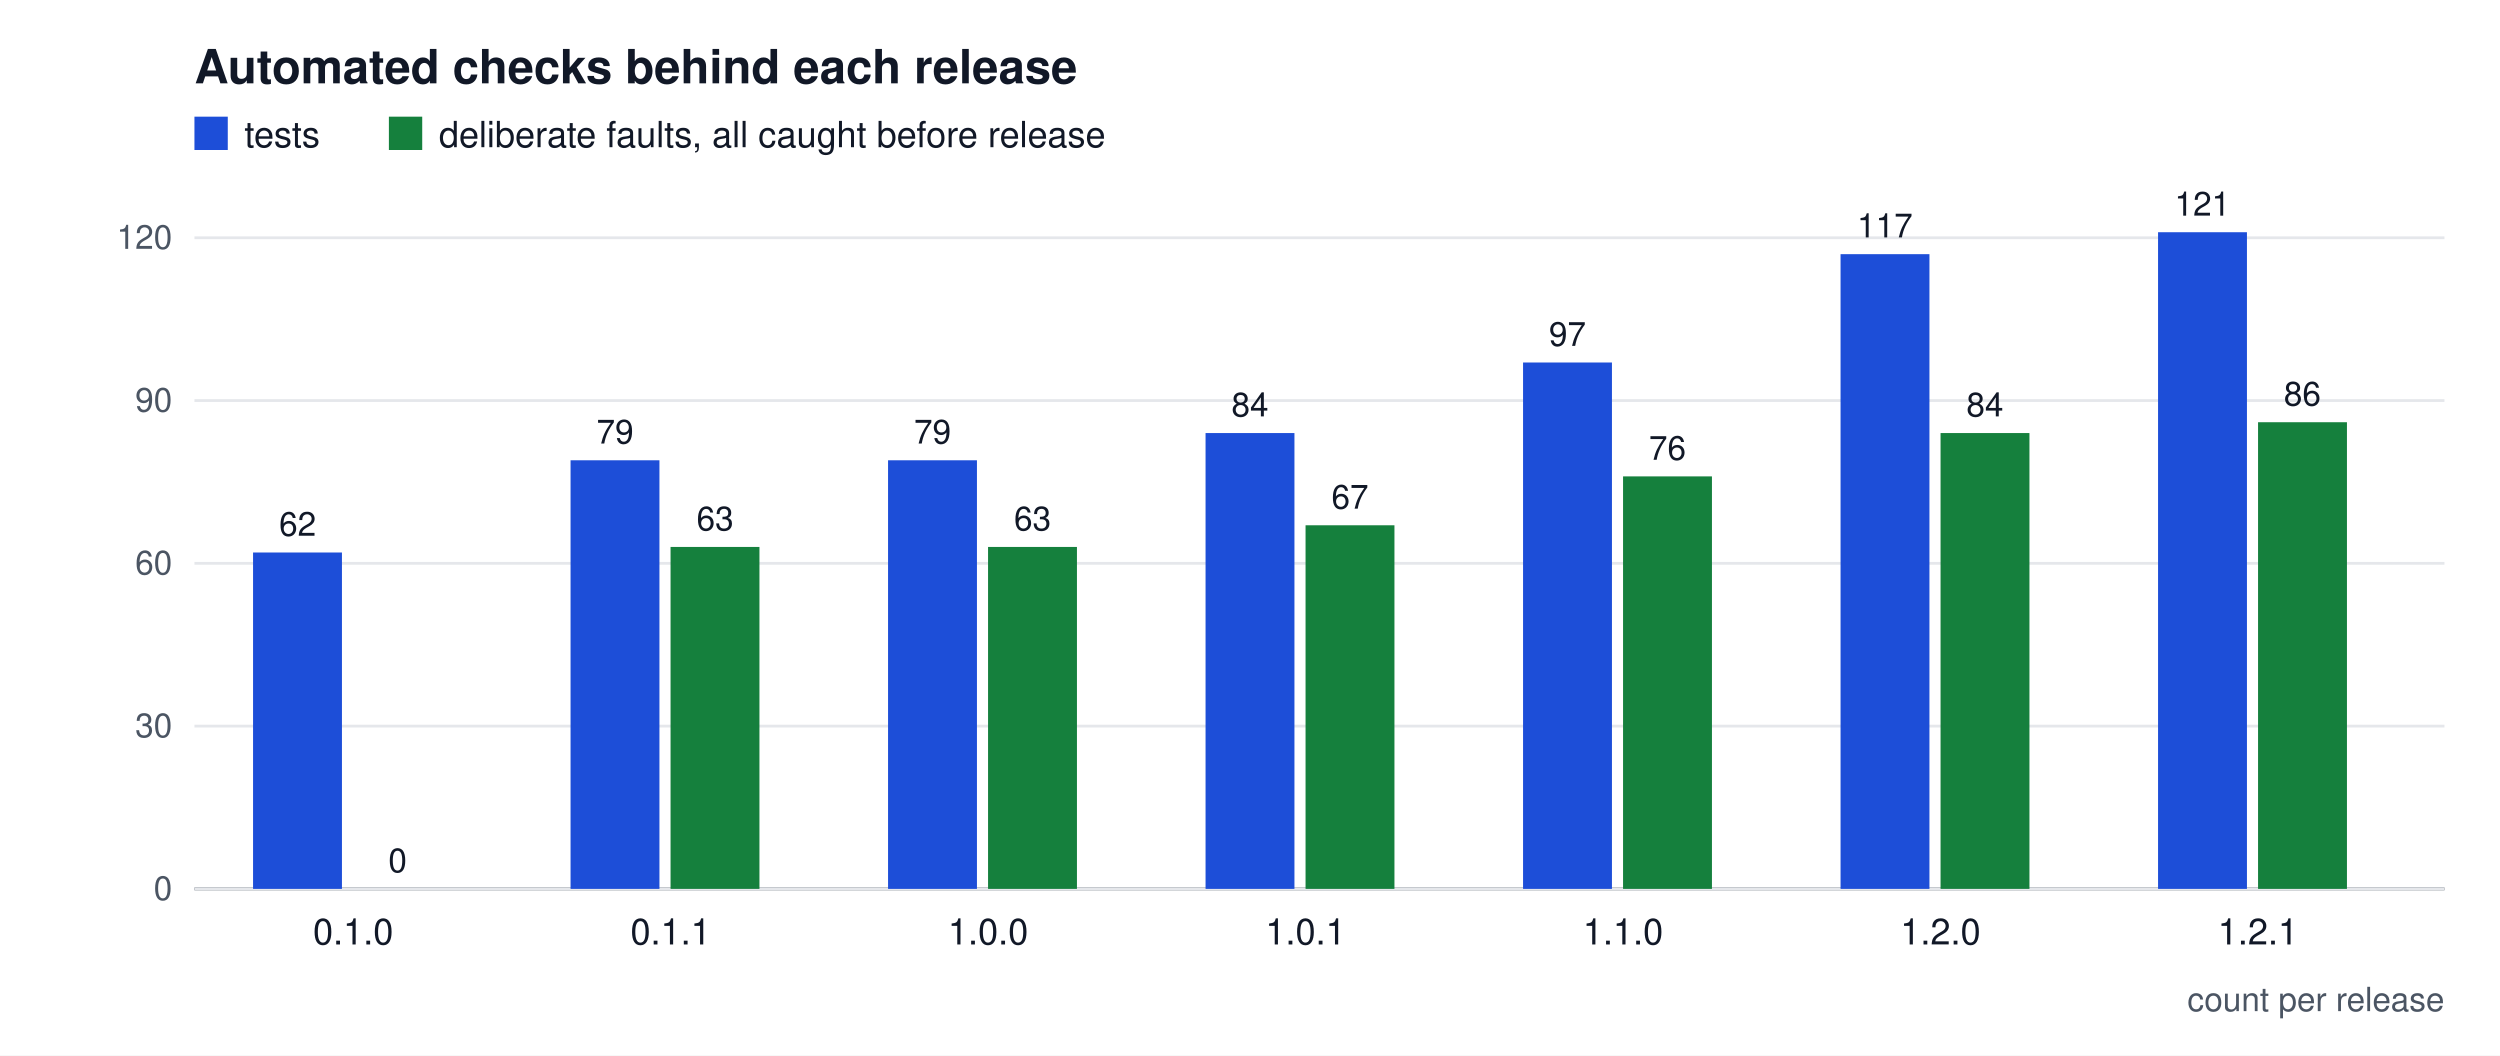
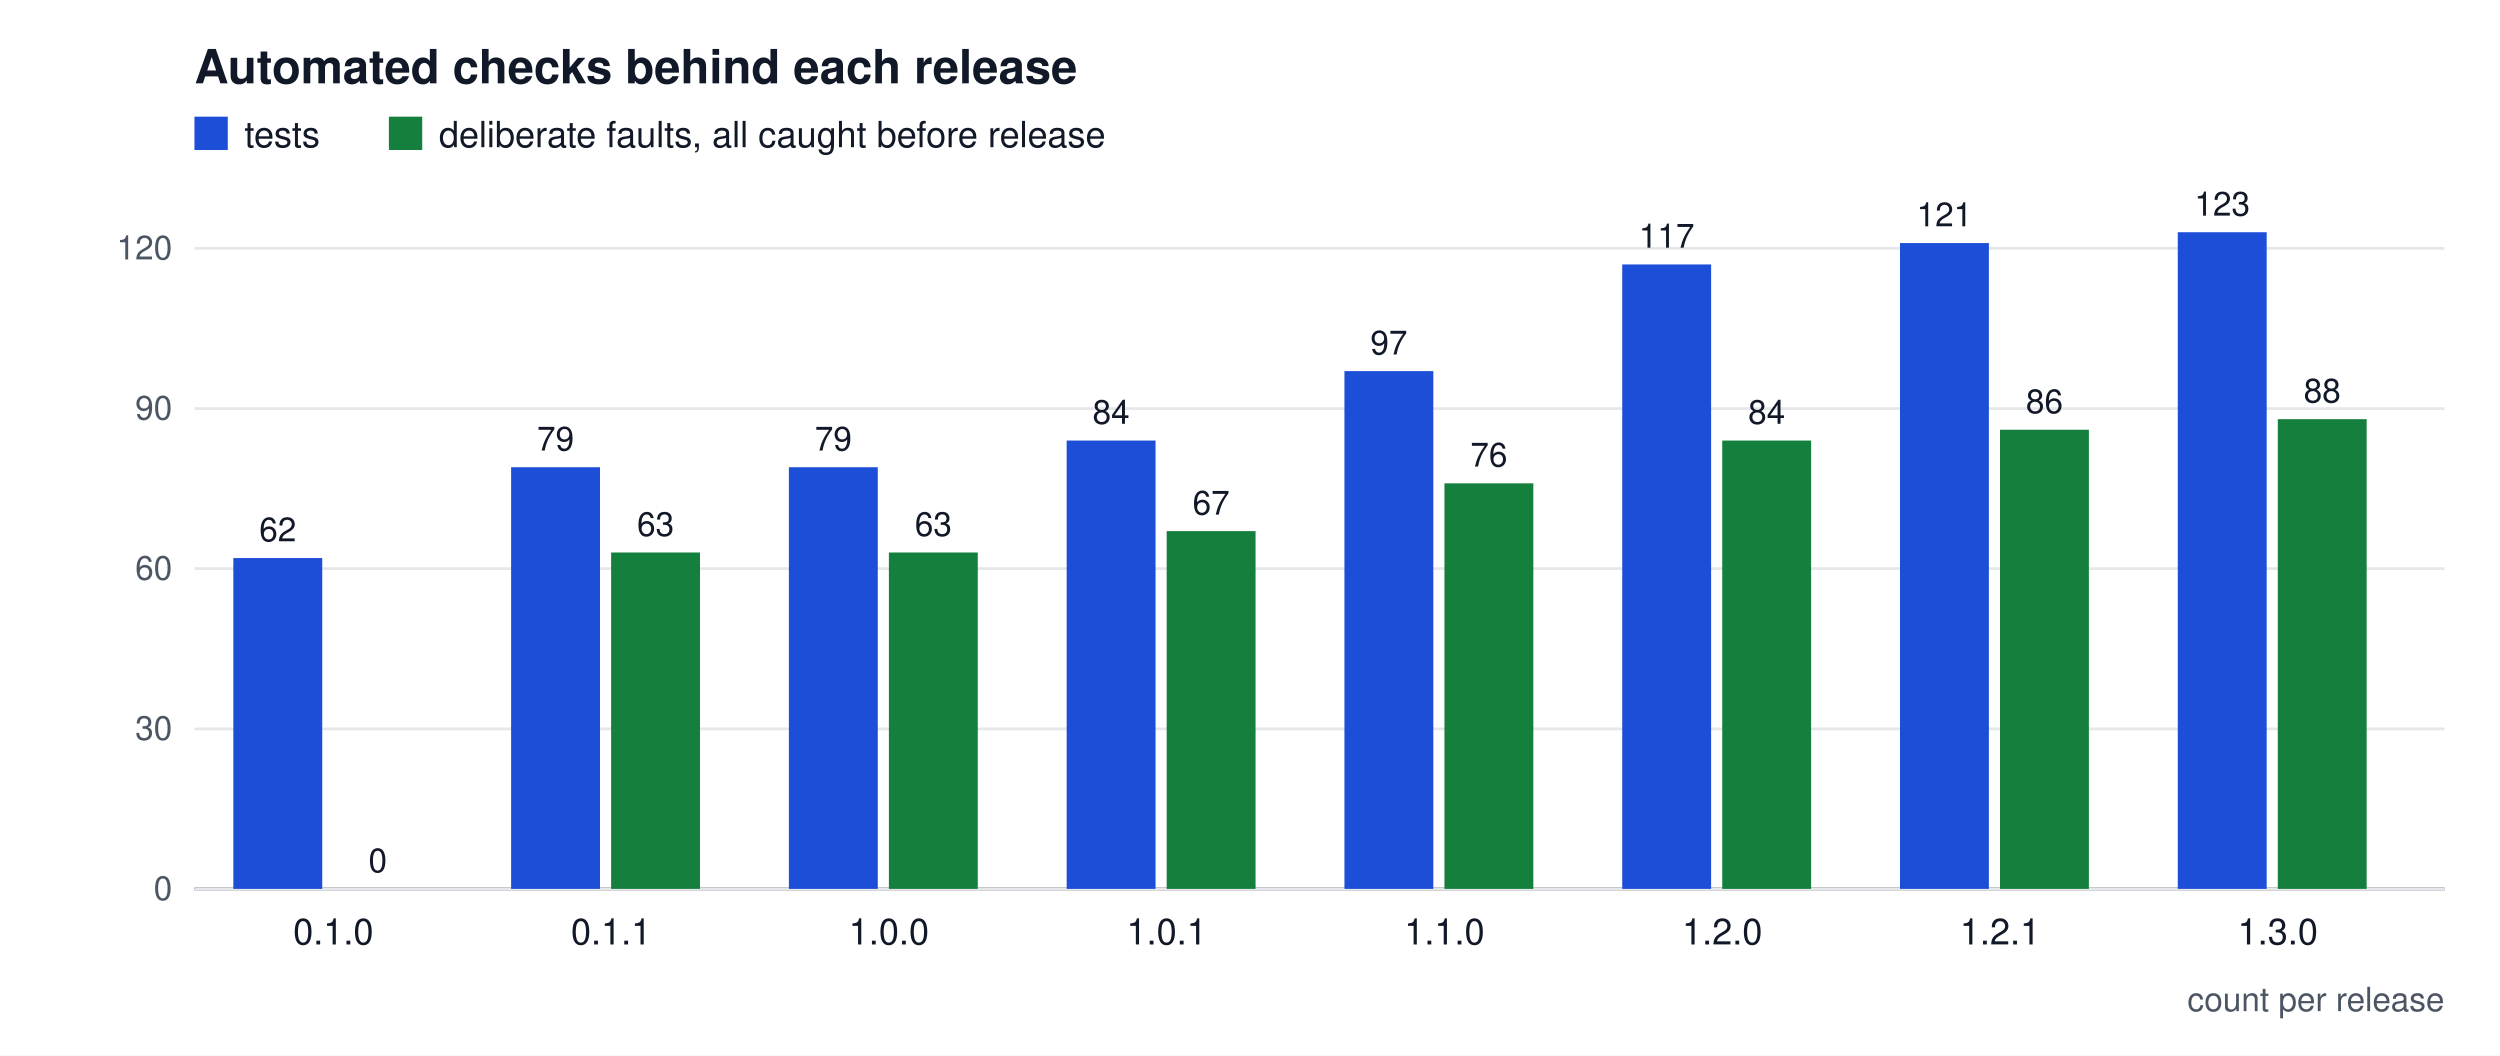
<svg xmlns="http://www.w3.org/2000/svg" viewBox="0 0 900 380" width="900" height="380" role="img" aria-labelledby="title desc" font-family="Helvetica, Arial, sans-serif">
  <rect width="900" height="380" fill="#ffffff" />
  <text x="70" y="30" font-size="17" text-anchor="start" fill="#111827" font-weight="bold">Automated checks behind each release</text>
  <line x1="70" y1="320" x2="880" y2="320" stroke="#4b5563" />
  <line x1="70" y1="320.0" x2="880" y2="320.0" stroke="#e5e7eb" />
  <text x="62" y="324.0" font-size="12" text-anchor="end" fill="#4b5563" font-weight="normal">0</text>
-   <line x1="70" y1="261.4" x2="880" y2="261.4" stroke="#e5e7eb" />
-   <text x="62" y="265.397" font-size="12" text-anchor="end" fill="#4b5563" font-weight="normal">30</text>
-   <line x1="70" y1="202.8" x2="880" y2="202.8" stroke="#e5e7eb" />
-   <text x="62" y="206.795" font-size="12" text-anchor="end" fill="#4b5563" font-weight="normal">60</text>
-   <line x1="70" y1="144.2" x2="880" y2="144.2" stroke="#e5e7eb" />
-   <text x="62" y="148.192" font-size="12" text-anchor="end" fill="#4b5563" font-weight="normal">90</text>
-   <line x1="70" y1="85.6" x2="880" y2="85.6" stroke="#e5e7eb" />
-   <text x="62" y="89.59" font-size="12" text-anchor="end" fill="#4b5563" font-weight="normal">120</text>
-   <rect x="91.1" y="198.9" width="32.0" height="121.1" fill="#1d4ed8" />
-   <text x="107.143" y="192.888" font-size="12" text-anchor="middle" fill="#111827" font-weight="normal">62</text>
-   <rect x="127.1" y="320.0" width="32.0" height="0.0" fill="#15803d" />
-   <text x="143.143" y="314.0" font-size="12" text-anchor="middle" fill="#111827" font-weight="normal">0</text>
-   <text x="127.143" y="340" font-size="13" text-anchor="middle" fill="#111827" font-weight="normal">0.1.0</text>
-   <rect x="205.4" y="165.7" width="32.0" height="154.3" fill="#1d4ed8" />
-   <text x="221.429" y="159.68" font-size="12" text-anchor="middle" fill="#111827" font-weight="normal">79</text>
-   <rect x="241.4" y="196.9" width="32.0" height="123.1" fill="#15803d" />
-   <text x="257.429" y="190.935" font-size="12" text-anchor="middle" fill="#111827" font-weight="normal">63</text>
-   <text x="241.429" y="340" font-size="13" text-anchor="middle" fill="#111827" font-weight="normal">0.1.1</text>
-   <rect x="319.7" y="165.7" width="32.0" height="154.3" fill="#1d4ed8" />
-   <text x="335.714" y="159.68" font-size="12" text-anchor="middle" fill="#111827" font-weight="normal">79</text>
-   <rect x="355.7" y="196.9" width="32.0" height="123.1" fill="#15803d" />
-   <text x="371.714" y="190.935" font-size="12" text-anchor="middle" fill="#111827" font-weight="normal">63</text>
-   <text x="355.714" y="340" font-size="13" text-anchor="middle" fill="#111827" font-weight="normal">1.0.0</text>
-   <rect x="434.0" y="155.9" width="32.0" height="164.1" fill="#1d4ed8" />
-   <text x="450" y="149.913" font-size="12" text-anchor="middle" fill="#111827" font-weight="normal">84</text>
-   <rect x="470.0" y="189.1" width="32.0" height="130.9" fill="#15803d" />
-   <text x="486" y="183.121" font-size="12" text-anchor="middle" fill="#111827" font-weight="normal">67</text>
-   <text x="470" y="340" font-size="13" text-anchor="middle" fill="#111827" font-weight="normal">1.0.1</text>
-   <rect x="548.3" y="130.5" width="32.0" height="189.5" fill="#1d4ed8" />
-   <text x="564.286" y="124.518" font-size="12" text-anchor="middle" fill="#111827" font-weight="normal">97</text>
-   <rect x="584.3" y="171.5" width="32.0" height="148.5" fill="#15803d" />
-   <text x="600.286" y="165.54" font-size="12" text-anchor="middle" fill="#111827" font-weight="normal">76</text>
-   <text x="584.286" y="340" font-size="13" text-anchor="middle" fill="#111827" font-weight="normal">1.1.0</text>
-   <rect x="662.6" y="91.5" width="32.0" height="228.5" fill="#1d4ed8" />
-   <text x="678.571" y="85.45" font-size="12" text-anchor="middle" fill="#111827" font-weight="normal">117</text>
-   <rect x="698.6" y="155.9" width="32.0" height="164.1" fill="#15803d" />
-   <text x="714.571" y="149.913" font-size="12" text-anchor="middle" fill="#111827" font-weight="normal">84</text>
-   <text x="698.571" y="340" font-size="13" text-anchor="middle" fill="#111827" font-weight="normal">1.2.0</text>
-   <rect x="776.9" y="83.6" width="32.0" height="236.4" fill="#1d4ed8" />
-   <text x="792.857" y="77.636" font-size="12" text-anchor="middle" fill="#111827" font-weight="normal">121</text>
-   <rect x="812.9" y="152.0" width="32.0" height="168.0" fill="#15803d" />
-   <text x="828.857" y="146.006" font-size="12" text-anchor="middle" fill="#111827" font-weight="normal">86</text>
-   <text x="812.857" y="340" font-size="13" text-anchor="middle" fill="#111827" font-weight="normal">1.2.1</text>
+   <line x1="70" y1="262.4" x2="880" y2="262.4" stroke="#e5e7eb" />
+   <text x="62" y="266.35" font-size="12" text-anchor="end" fill="#4b5563" font-weight="normal">30</text>
+   <line x1="70" y1="204.7" x2="880" y2="204.7" stroke="#e5e7eb" />
+   <text x="62" y="208.701" font-size="12" text-anchor="end" fill="#4b5563" font-weight="normal">60</text>
+   <line x1="70" y1="147.1" x2="880" y2="147.1" stroke="#e5e7eb" />
+   <text x="62" y="151.051" font-size="12" text-anchor="end" fill="#4b5563" font-weight="normal">90</text>
+   <line x1="70" y1="89.4" x2="880" y2="89.4" stroke="#e5e7eb" />
+   <text x="62" y="93.401" font-size="12" text-anchor="end" fill="#4b5563" font-weight="normal">120</text>
+   <rect x="84.0" y="200.9" width="32.0" height="119.1" fill="#1d4ed8" />
+   <text x="100.0" y="194.857" font-size="12" text-anchor="middle" fill="#111827" font-weight="normal">62</text>
+   <rect x="120.0" y="320.0" width="32.0" height="0.0" fill="#15803d" />
+   <text x="136.0" y="314.0" font-size="12" text-anchor="middle" fill="#111827" font-weight="normal">0</text>
+   <text x="120.0" y="340" font-size="13" text-anchor="middle" fill="#111827" font-weight="normal">0.1.0</text>
+   <rect x="184.0" y="168.2" width="32.0" height="151.8" fill="#1d4ed8" />
+   <text x="200.0" y="162.189" font-size="12" text-anchor="middle" fill="#111827" font-weight="normal">79</text>
+   <rect x="220.0" y="198.9" width="32.0" height="121.1" fill="#15803d" />
+   <text x="236.0" y="192.936" font-size="12" text-anchor="middle" fill="#111827" font-weight="normal">63</text>
+   <text x="220.0" y="340" font-size="13" text-anchor="middle" fill="#111827" font-weight="normal">0.1.1</text>
+   <rect x="284.0" y="168.2" width="32.0" height="151.8" fill="#1d4ed8" />
+   <text x="300.0" y="162.189" font-size="12" text-anchor="middle" fill="#111827" font-weight="normal">79</text>
+   <rect x="320.0" y="198.9" width="32.0" height="121.1" fill="#15803d" />
+   <text x="336.0" y="192.936" font-size="12" text-anchor="middle" fill="#111827" font-weight="normal">63</text>
+   <text x="320.0" y="340" font-size="13" text-anchor="middle" fill="#111827" font-weight="normal">1.0.0</text>
+   <rect x="384.0" y="158.6" width="32.0" height="161.4" fill="#1d4ed8" />
+   <text x="400.0" y="152.581" font-size="12" text-anchor="middle" fill="#111827" font-weight="normal">84</text>
+   <rect x="420.0" y="191.2" width="32.0" height="128.8" fill="#15803d" />
+   <text x="436.0" y="185.249" font-size="12" text-anchor="middle" fill="#111827" font-weight="normal">67</text>
+   <text x="420.0" y="340" font-size="13" text-anchor="middle" fill="#111827" font-weight="normal">1.0.1</text>
+   <rect x="484.0" y="133.6" width="32.0" height="186.4" fill="#1d4ed8" />
+   <text x="500.0" y="127.599" font-size="12" text-anchor="middle" fill="#111827" font-weight="normal">97</text>
+   <rect x="520.0" y="174.0" width="32.0" height="146.0" fill="#15803d" />
+   <text x="536.0" y="167.954" font-size="12" text-anchor="middle" fill="#111827" font-weight="normal">76</text>
+   <text x="520.0" y="340" font-size="13" text-anchor="middle" fill="#111827" font-weight="normal">1.1.0</text>
+   <rect x="584.0" y="95.2" width="32.0" height="224.8" fill="#1d4ed8" />
+   <text x="600.0" y="89.166" font-size="12" text-anchor="middle" fill="#111827" font-weight="normal">117</text>
+   <rect x="620.0" y="158.6" width="32.0" height="161.4" fill="#15803d" />
+   <text x="636.0" y="152.581" font-size="12" text-anchor="middle" fill="#111827" font-weight="normal">84</text>
+   <text x="620.0" y="340" font-size="13" text-anchor="middle" fill="#111827" font-weight="normal">1.2.0</text>
+   <rect x="684.0" y="87.5" width="32.0" height="232.5" fill="#1d4ed8" />
+   <text x="700.0" y="81.48" font-size="12" text-anchor="middle" fill="#111827" font-weight="normal">121</text>
+   <rect x="720.0" y="154.7" width="32.0" height="165.3" fill="#15803d" />
+   <text x="736.0" y="148.738" font-size="12" text-anchor="middle" fill="#111827" font-weight="normal">86</text>
+   <text x="720.0" y="340" font-size="13" text-anchor="middle" fill="#111827" font-weight="normal">1.2.1</text>
+   <rect x="784.0" y="83.6" width="32.0" height="236.4" fill="#1d4ed8" />
+   <text x="800.0" y="77.636" font-size="12" text-anchor="middle" fill="#111827" font-weight="normal">123</text>
+   <rect x="820.0" y="150.9" width="32.0" height="169.1" fill="#15803d" />
+   <text x="836.0" y="144.894" font-size="12" text-anchor="middle" fill="#111827" font-weight="normal">88</text>
+   <text x="820.0" y="340" font-size="13" text-anchor="middle" fill="#111827" font-weight="normal">1.3.0</text>
  <rect x="70" y="42" width="12" height="12" fill="#1d4ed8" />
  <text x="88" y="53" font-size="13" text-anchor="start" fill="#111827" font-weight="normal">tests</text>
  <rect x="140" y="42" width="12" height="12" fill="#15803d" />
  <text x="158" y="53" font-size="13" text-anchor="start" fill="#111827" font-weight="normal">deliberate faults, all caught before release</text>
  <text x="880" y="364" font-size="12" text-anchor="end" fill="#4b5563" font-weight="normal">count per release</text>
</svg>
